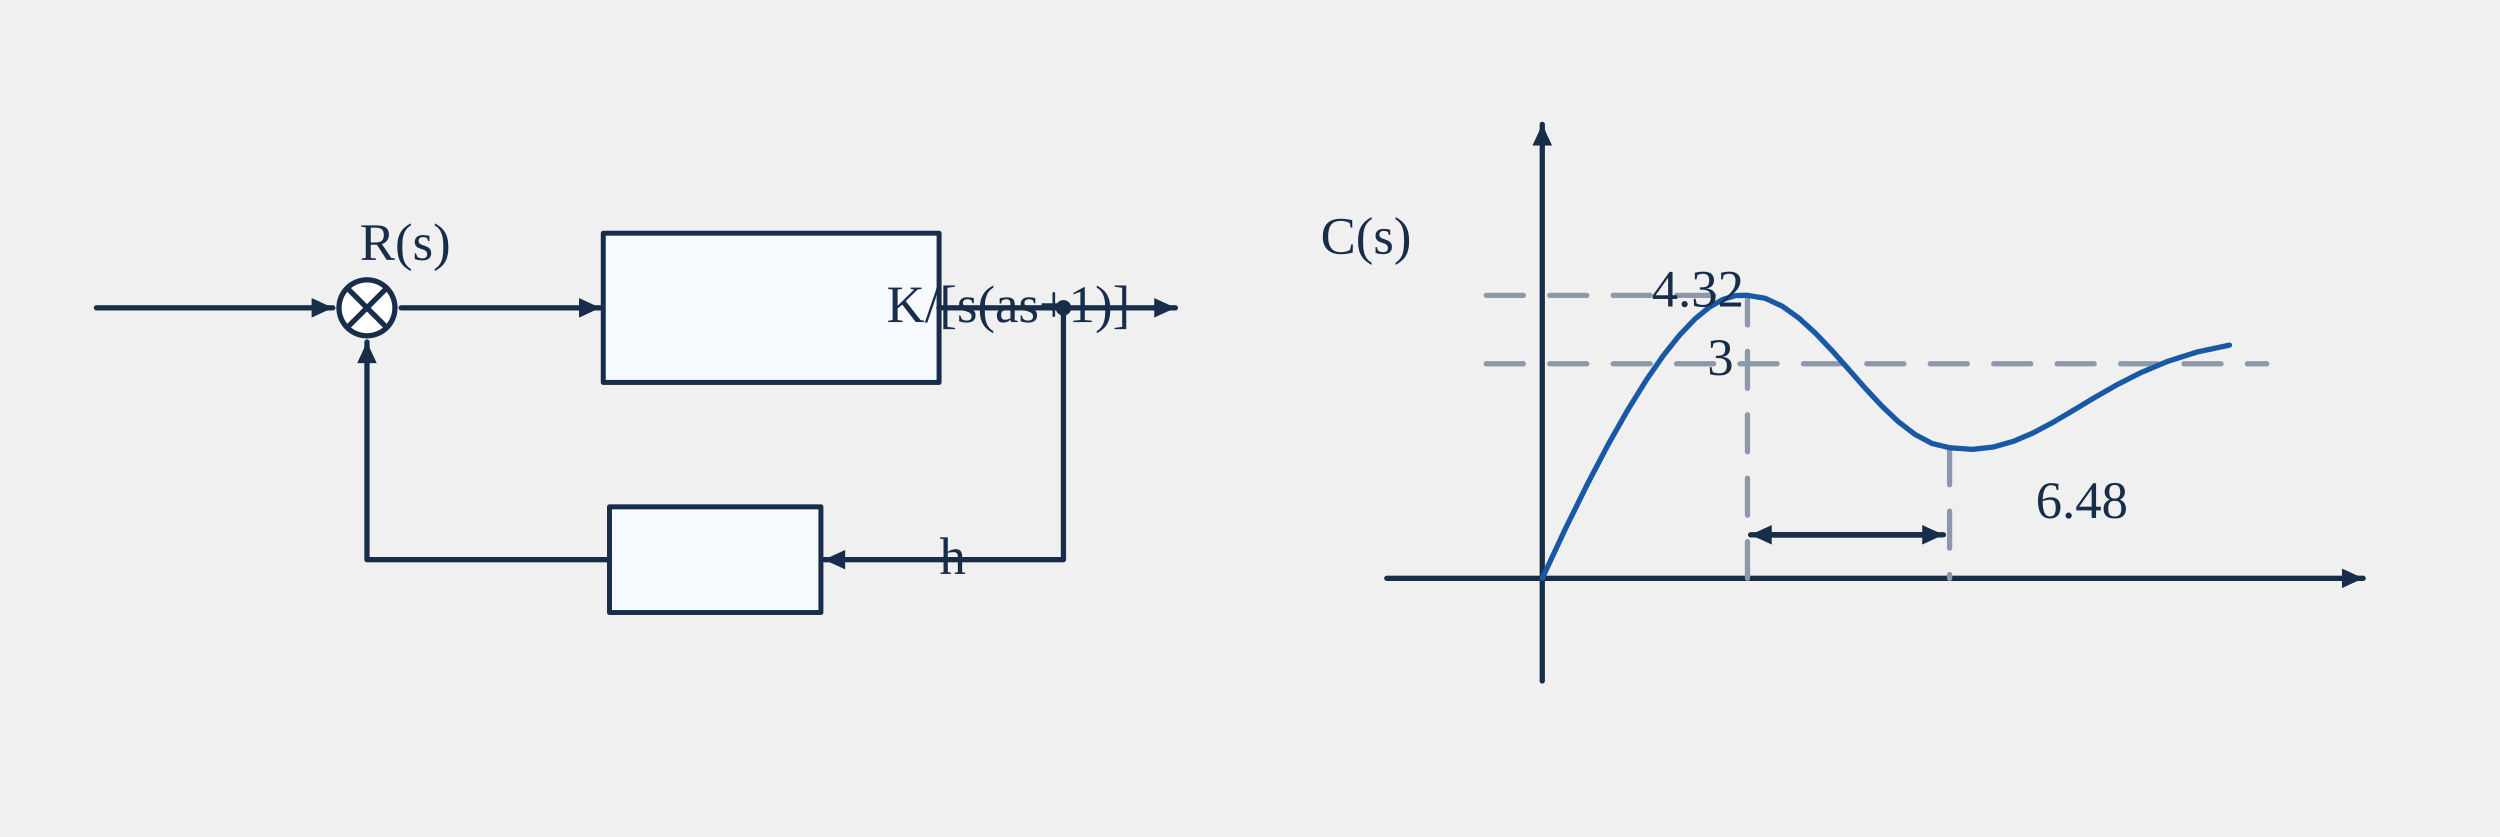
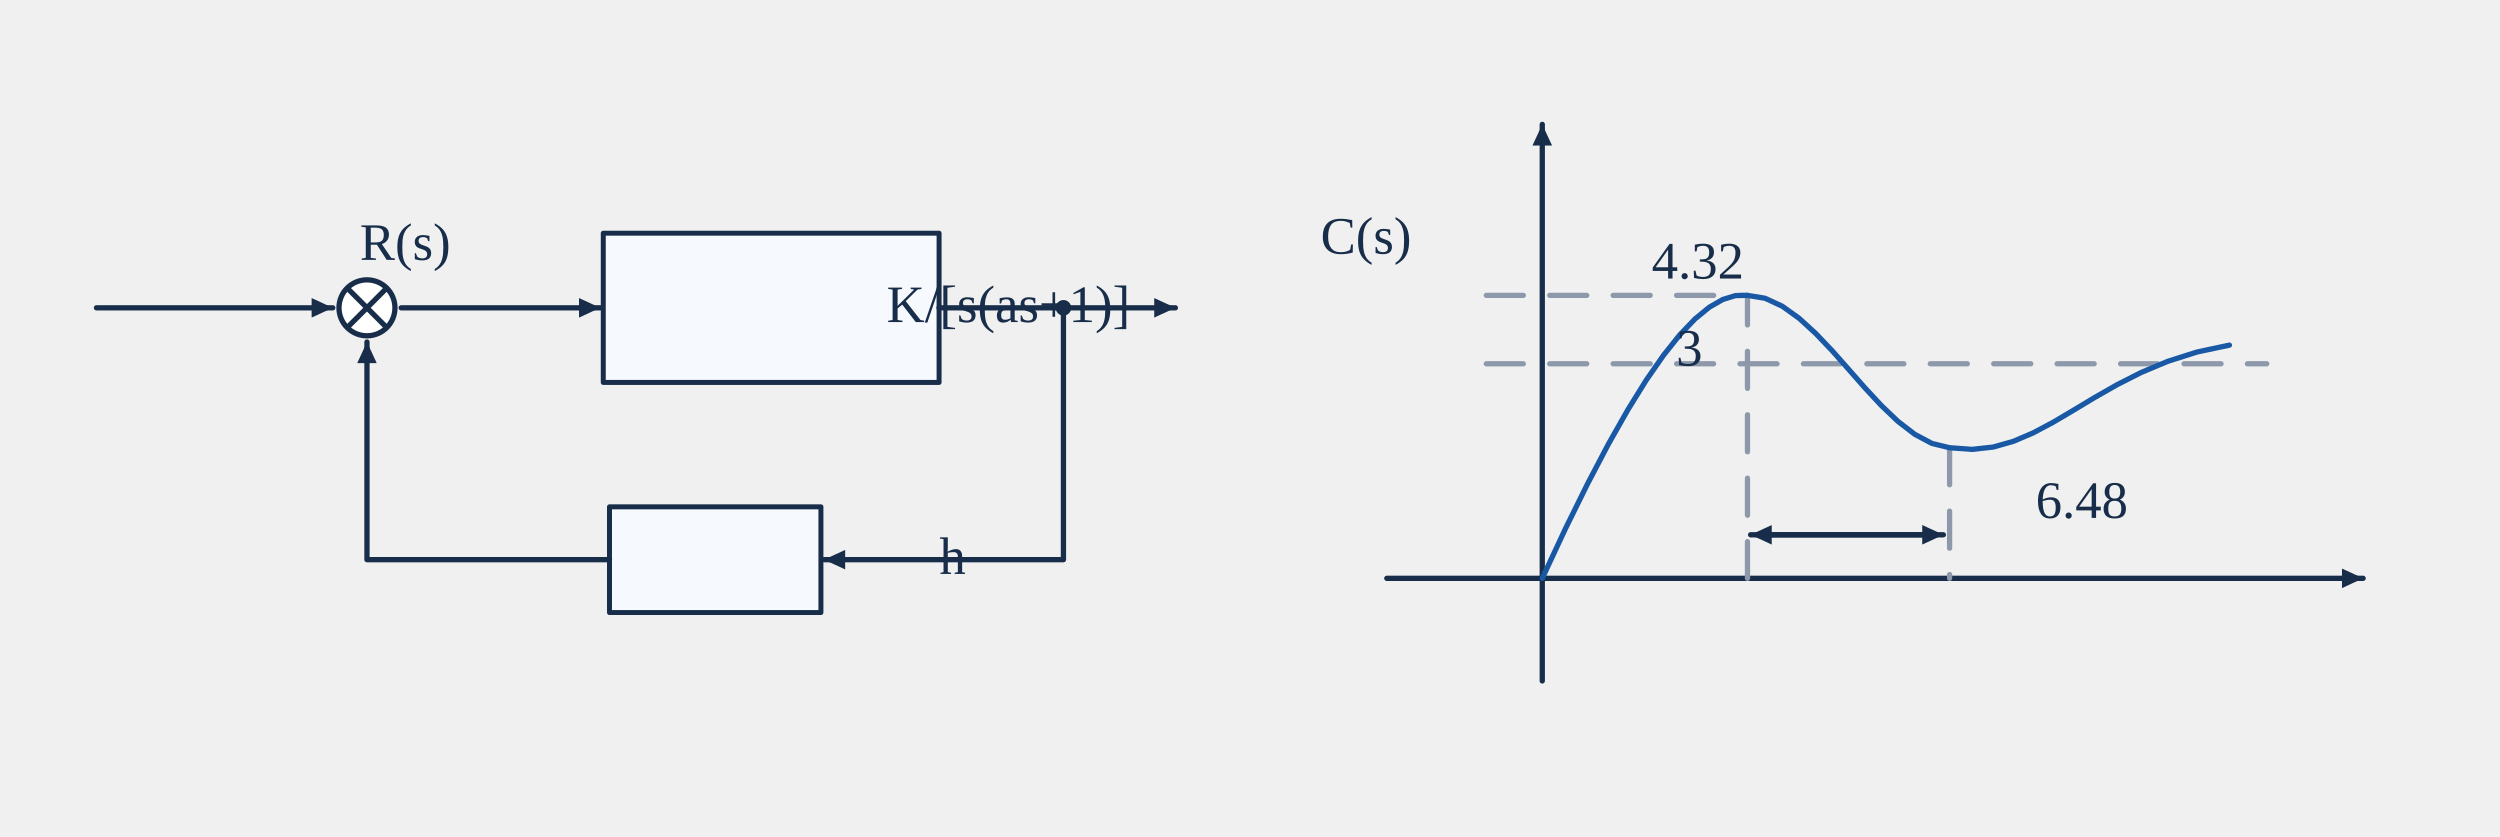
<svg xmlns="http://www.w3.org/2000/svg" xmlns:ns1="http://schemas.microsoft.com/visio/2003/SVGExtensions/" width="11.167in" height="3.736in" viewBox="0 0 804 269" xml:space="preserve" color-interpolation-filters="sRGB" class="st10">
  <ns1:documentProperties ns1:langID="2052" ns1:metric="true" ns1:viewMarkup="false" />
  <style type="text/css">
	
		.st1 {fill:#ffffff;stroke:#182d49;stroke-linecap:round;stroke-linejoin:round;stroke-width:1.7}
		.st2 {stroke:#182d49;stroke-linecap:round;stroke-linejoin:round;stroke-width:1.7}
		.st3 {fill:none;stroke:none;stroke-linecap:round;stroke-linejoin:round;stroke-width:0.75}
		.st4 {fill:#182d49;font-family:"Times New Roman", "Liberation Serif", SimSun, "宋体", "Noto Serif CJK SC", serif;font-size:1.167em}
		.st5 {fill:#f6f9fd;stroke:#182d49;stroke-linecap:round;stroke-linejoin:round;stroke-width:1.6}
		.st6 {fill:#182d49;font-family:"Times New Roman", "Liberation Serif", SimSun, "宋体", "Noto Serif CJK SC", serif;font-size:1.413em}
		.st7 {fill:#182d49;stroke:none;stroke-linecap:round;stroke-linejoin:round;stroke-width:0.75}
		.st8 {stroke:#8d98ab;stroke-dasharray:11.9,8.5;stroke-linecap:round;stroke-linejoin:round;stroke-width:1.7}
		.st9 {stroke:#1858a5;stroke-linecap:round;stroke-linejoin:round;stroke-width:1.7}
		.st10 {fill:none;fill-rule:evenodd;font-size:12px;overflow:visible;stroke-linecap:square;stroke-miterlimit:3}
	
	</style>
  <g ns1:mID="58" ns1:index="56" ns1:groupContext="foregroundPage">
    <ns1:pageProperties ns1:drawingScale="0.0393701" ns1:pageScale="0.0393701" ns1:drawingUnits="24" ns1:shadowOffsetX="8.50394" ns1:shadowOffsetY="-8.50394" />
    <g id="shape1-1" ns1:mID="1" ns1:groupContext="shape" transform="translate(109,-161)">
      <ellipse cx="9" cy="260" rx="9" ry="9" class="st1" />
    </g>
    <g id="shape2-3" ns1:mID="2" ns1:groupContext="shape" transform="translate(302.212,-97.2117) rotate(45)">
      <path d="M0 269 L16.97 269" class="st2" />
    </g>
    <g id="shape3-6" ns1:mID="3" ns1:groupContext="shape" transform="translate(-78.2117,-85.2117) rotate(-45)">
      <path d="M0 269 L16.97 269" class="st2" />
    </g>
    <g id="shape4-9" ns1:mID="4" ns1:groupContext="shape" transform="translate(121.211,-134.3)">
      <ns1:textBlock ns1:margins="rect(4,4,4,4)" ns1:tabSpace="42.5197" />
      <ns1:textRect cx="15.789" cy="257.8" width="31.58" height="22.4" />
      <rect x="0" y="246.6" width="31.578" height="22.4" class="st3" />
      <text x="10.56" y="262.06" class="st4" ns1:langID="2052">
        <ns1:paragraph ns1:horizAlign="1" />
        <ns1:tabList />−</text>
    </g>
    <g id="shape5-12" ns1:mID="5" ns1:groupContext="shape" transform="translate(194,-146)">
      <rect x="0" y="221" width="108" height="48" class="st5" />
    </g>
    <g id="shape6-14" ns1:mID="6" ns1:groupContext="shape" transform="translate(196.662,-156.935)">
      <ns1:textBlock ns1:margins="rect(4,4,4,4)" ns1:tabSpace="42.5197" />
      <ns1:textRect cx="51.338" cy="255.435" width="102.68" height="27.13" />
      <rect x="0" y="241.87" width="102.676" height="27.13" class="st3" />
      <text x="12.18" y="260.52" class="st6" ns1:langID="2052">
        <ns1:paragraph ns1:horizAlign="1" />
        <ns1:tabList />K/[s(as+1)]</text>
    </g>
    <g id="shape7-17" ns1:mID="7" ns1:groupContext="shape" transform="translate(196,-72)">
      <rect x="0" y="235" width="68" height="34" class="st5" />
    </g>
    <g id="shape8-19" ns1:mID="8" ns1:groupContext="shape" transform="translate(214.187,-75.9348)">
      <ns1:textBlock ns1:margins="rect(4,4,4,4)" ns1:tabSpace="42.5197" />
      <ns1:textRect cx="15.845" cy="255.435" width="31.69" height="27.13" />
      <rect x="0" y="241.87" width="31.689" height="27.13" class="st3" />
      <text x="11.61" y="260.52" class="st6" ns1:langID="2052">
        <ns1:paragraph ns1:horizAlign="1" />
        <ns1:tabList />h</text>
    </g>
    <g id="shape9-22" ns1:mID="9" ns1:groupContext="shape" transform="translate(31,-170)">
      <path d="M0 269 L76 269" class="st2" />
    </g>
    <g id="shape10-25" ns1:mID="10" ns1:groupContext="shape" transform="translate(100.2,-166.855)">
      <path d="M6.8 265.85 L0 269 L0 262.71 L6.8 265.85 Z" class="st7" />
    </g>
    <g id="shape11-27" ns1:mID="11" ns1:groupContext="shape" transform="translate(129,-170)">
      <path d="M0 269 L64 269" class="st2" />
    </g>
    <g id="shape12-30" ns1:mID="12" ns1:groupContext="shape" transform="translate(186.2,-166.855)">
      <path d="M6.8 265.85 L0 269 L0 262.71 L6.8 265.85 Z" class="st7" />
    </g>
    <g id="shape13-32" ns1:mID="13" ns1:groupContext="shape" transform="translate(302,-170)">
      <path d="M0 269 L76 269" class="st2" />
    </g>
    <g id="shape14-35" ns1:mID="14" ns1:groupContext="shape" transform="translate(371.2,-166.855)">
      <path d="M6.8 265.85 L0 269 L0 262.71 L6.8 265.85 Z" class="st7" />
    </g>
    <g id="shape15-37" ns1:mID="15" ns1:groupContext="shape" transform="translate(265,-89)">
      <path d="M77 188 L77 269 L0 269" class="st2" />
    </g>
    <g id="shape16-40" ns1:mID="16" ns1:groupContext="shape" transform="translate(265,-85.855)">
      <path d="M0 265.85 L6.8 262.71 L6.8 269 L0 265.85 Z" class="st7" />
    </g>
    <g id="shape17-42" ns1:mID="17" ns1:groupContext="shape" transform="translate(118,-89)">
      <path d="M78 269 L0 269 L0 199" class="st2" />
    </g>
    <g id="shape18-45" ns1:mID="18" ns1:groupContext="shape" transform="translate(114.855,-152.2)">
      <path d="M3.14 262.2 L6.29 269 L0 269 L3.14 262.2 Z" class="st7" />
    </g>
    <g id="shape19-47" ns1:mID="19" ns1:groupContext="shape" transform="translate(339.5,-167.5)">
      <ellipse cx="2.5" cy="266.5" rx="2.5" ry="2.5" class="st7" />
    </g>
    <g id="shape20-49" ns1:mID="20" ns1:groupContext="shape" transform="translate(29.2134,-176.935)">
      <ns1:textBlock ns1:margins="rect(4,4,4,4)" ns1:tabSpace="42.5197" />
      <ns1:textRect cx="24.787" cy="255.435" width="49.58" height="27.13" />
      <rect x="0" y="241.87" width="49.573" height="27.13" class="st3" />
      <text x="10.19" y="260.52" class="st6" ns1:langID="2052">
        <ns1:paragraph ns1:horizAlign="1" />
        <ns1:tabList />R(s)</text>
    </g>
    <g id="shape21-52" ns1:mID="21" ns1:groupContext="shape" transform="translate(338.034,-178.935)">
      <ns1:textBlock ns1:margins="rect(4,4,4,4)" ns1:tabSpace="42.5197" />
      <ns1:textRect cx="24.966" cy="255.435" width="49.94" height="27.13" />
      <rect x="0" y="241.87" width="49.933" height="27.13" class="st3" />
      <text x="10.37" y="260.52" class="st6" ns1:langID="2052">
        <ns1:paragraph ns1:horizAlign="1" />
        <ns1:tabList />C(s)</text>
    </g>
    <g id="shape22-55" ns1:mID="22" ns1:groupContext="shape" transform="translate(446,-83)">
      <path d="M0 269 L314 269" class="st2" />
    </g>
    <g id="shape23-58" ns1:mID="23" ns1:groupContext="shape" transform="translate(753.2,-79.855)">
      <path d="M6.8 265.85 L0 269 L0 262.71 L6.8 265.85 Z" class="st7" />
    </g>
    <g id="shape24-60" ns1:mID="24" ns1:groupContext="shape" transform="translate(227,219) rotate(-90)">
      <path d="M0 269 L179 269" class="st2" />
    </g>
    <g id="shape25-63" ns1:mID="25" ns1:groupContext="shape" transform="translate(492.855,-222.2)">
      <path d="M3.14 262.2 L6.29 269 L0 269 L3.14 262.2 Z" class="st7" />
    </g>
    <g id="shape26-65" ns1:mID="26" ns1:groupContext="shape" transform="translate(478,-83)">
      <path d="M0 178 L84 178 L84 269" class="st8" />
    </g>
    <g id="shape27-68" ns1:mID="27" ns1:groupContext="shape" transform="translate(478,-152)">
      <path d="M0 269 L251 269" class="st8" />
    </g>
    <g id="shape28-71" ns1:mID="28" ns1:groupContext="shape" transform="translate(896,144) rotate(90)">
      <path d="M0 269 L42 269" class="st8" />
    </g>
    <g id="shape29-74" ns1:mID="29" ns1:groupContext="shape" transform="translate(496,-83)">
      <path d="M0 269 L7.52 252.89 L14.61 238.51 L21.28 225.81 L27.56 214.74 L33.45 205.24 L39 197.25 L44.21 190.72 L49.11        185.59 L53.72 181.81 L58.06 179.32 L62.14 178.07 L66 178 L71.67 178.93 L77.2 181.49 L82.62 185.38 L87.96        190.26 L93.25 195.82 L98.5 201.75 L103.75 207.72 L109.04 213.41 L114.37 218.5 L119.8 222.68 L125.33 225.62        L131 227 L138.23 227.53 L145.03 226.78 L151.53 224.94 L157.89 222.22 L164.25 218.84 L170.75 215 L177.55        210.91 L184.78 206.78 L192.59 202.81 L201.14 199.22 L210.56 196.22 L221 194" class="st9" />
    </g>
    <g id="shape30-77" ns1:mID="30" ns1:groupContext="shape" transform="translate(566,-97)">
      <path d="M0 269 L59 269" class="st2" />
    </g>
    <g id="shape31-80" ns1:mID="31" ns1:groupContext="shape" transform="translate(618.2,-93.855)">
      <path d="M6.8 265.85 L0 269 L0 262.71 L6.8 265.85 Z" class="st7" />
    </g>
    <g id="shape32-82" ns1:mID="32" ns1:groupContext="shape" transform="translate(622,441) rotate(180)">
      <path d="M0 269 L59 269" class="st2" />
    </g>
    <g id="shape33-85" ns1:mID="33" ns1:groupContext="shape" transform="translate(563,-93.855)">
      <path d="M0 265.85 L6.8 262.71 L6.8 269 L0 265.85 Z" class="st7" />
    </g>
-     <g id="shape34-87" ns1:mID="34" ns1:groupContext="shape" transform="translate(442.292,-161.935)">
+     <g id="shape34-87" ns1:mID="34" ns1:groupContext="shape" transform="translate(442.292,-170.935)">
      <ns1:textBlock ns1:margins="rect(4,4,4,4)" ns1:tabSpace="42.5197" />
      <ns1:textRect cx="27.429" cy="255.435" width="54.86" height="27.13" />
      <rect x="0" y="241.87" width="54.858" height="27.13" class="st3" />
      <text x="12.59" y="260.52" class="st6" ns1:langID="2052">
        <ns1:paragraph ns1:horizAlign="1" />
        <ns1:tabList />4.32</text>
    </g>
-     <g id="shape35-90" ns1:mID="35" ns1:groupContext="shape" transform="translate(461.43,-139.935)">
+     <g id="shape35-90" ns1:mID="35" ns1:groupContext="shape" transform="translate(451.43,-142.935)">
      <ns1:textBlock ns1:margins="rect(4,4,4,4)" ns1:tabSpace="42.5197" />
      <ns1:textRect cx="15.57" cy="255.435" width="31.15" height="27.13" />
      <rect x="0" y="241.87" width="31.141" height="27.13" class="st3" />
      <text x="11.33" y="260.52" class="st6" ns1:langID="2052">
        <ns1:paragraph ns1:horizAlign="1" />
        <ns1:tabList />3</text>
    </g>
    <g id="shape36-93" ns1:mID="36" ns1:groupContext="shape" transform="translate(566.397,-93.9348)">
      <ns1:textBlock ns1:margins="rect(4,4,4,4)" ns1:tabSpace="42.5197" />
      <ns1:textRect cx="26.823" cy="255.435" width="53.65" height="27.13" />
      <rect x="0" y="241.87" width="53.647" height="27.13" class="st3" />
      <text x="11.99" y="260.52" class="st6" ns1:langID="2052">
        <ns1:paragraph ns1:horizAlign="1" />
        <ns1:tabList />6.48</text>
    </g>
    <g id="shape37-96" ns1:mID="37" ns1:groupContext="shape" transform="translate(745.097,-55.9348)">
      <ns1:textBlock ns1:margins="rect(4,4,4,4)" ns1:tabSpace="42.5197" />
      <ns1:textRect cx="14.028" cy="255.435" width="28.06" height="27.13" />
      <rect x="0" y="241.87" width="28.056" height="27.13" class="st3" />
      <text x="11.67" y="260.52" class="st6" ns1:langID="2052">
        <ns1:paragraph ns1:horizAlign="1" />
        <ns1:tabList />t</text>
    </g>
  </g>
</svg>
